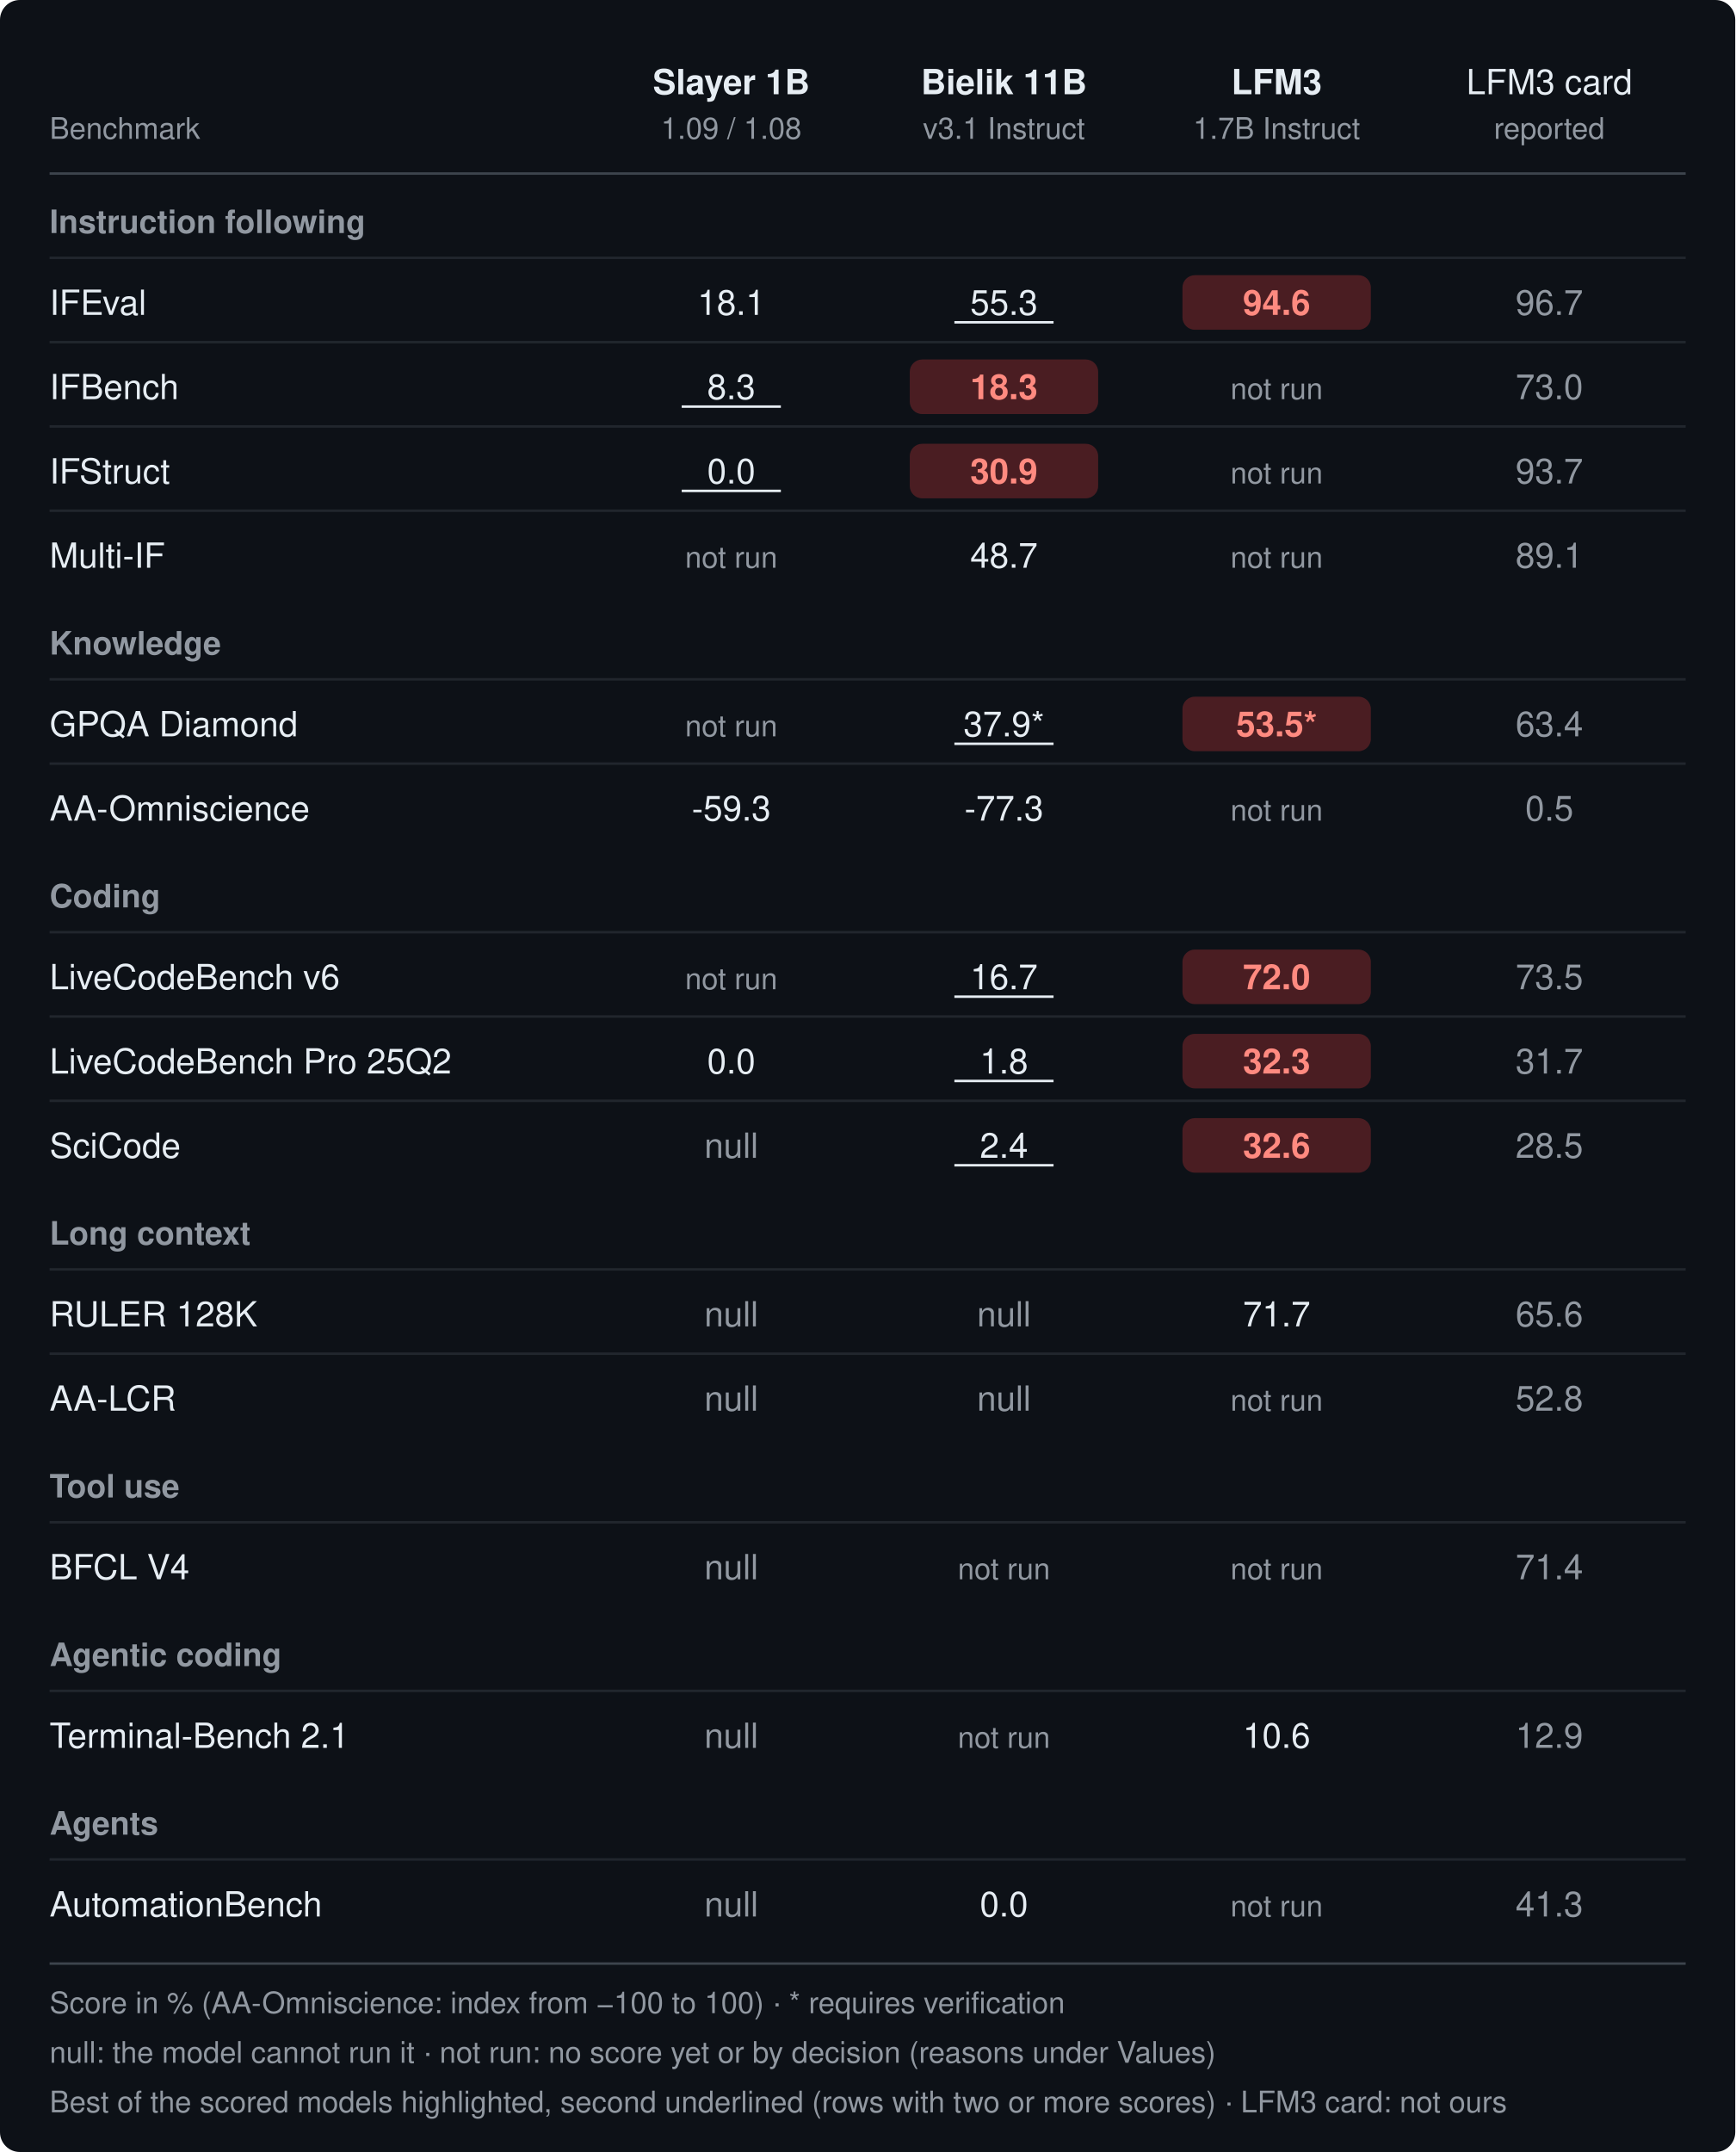
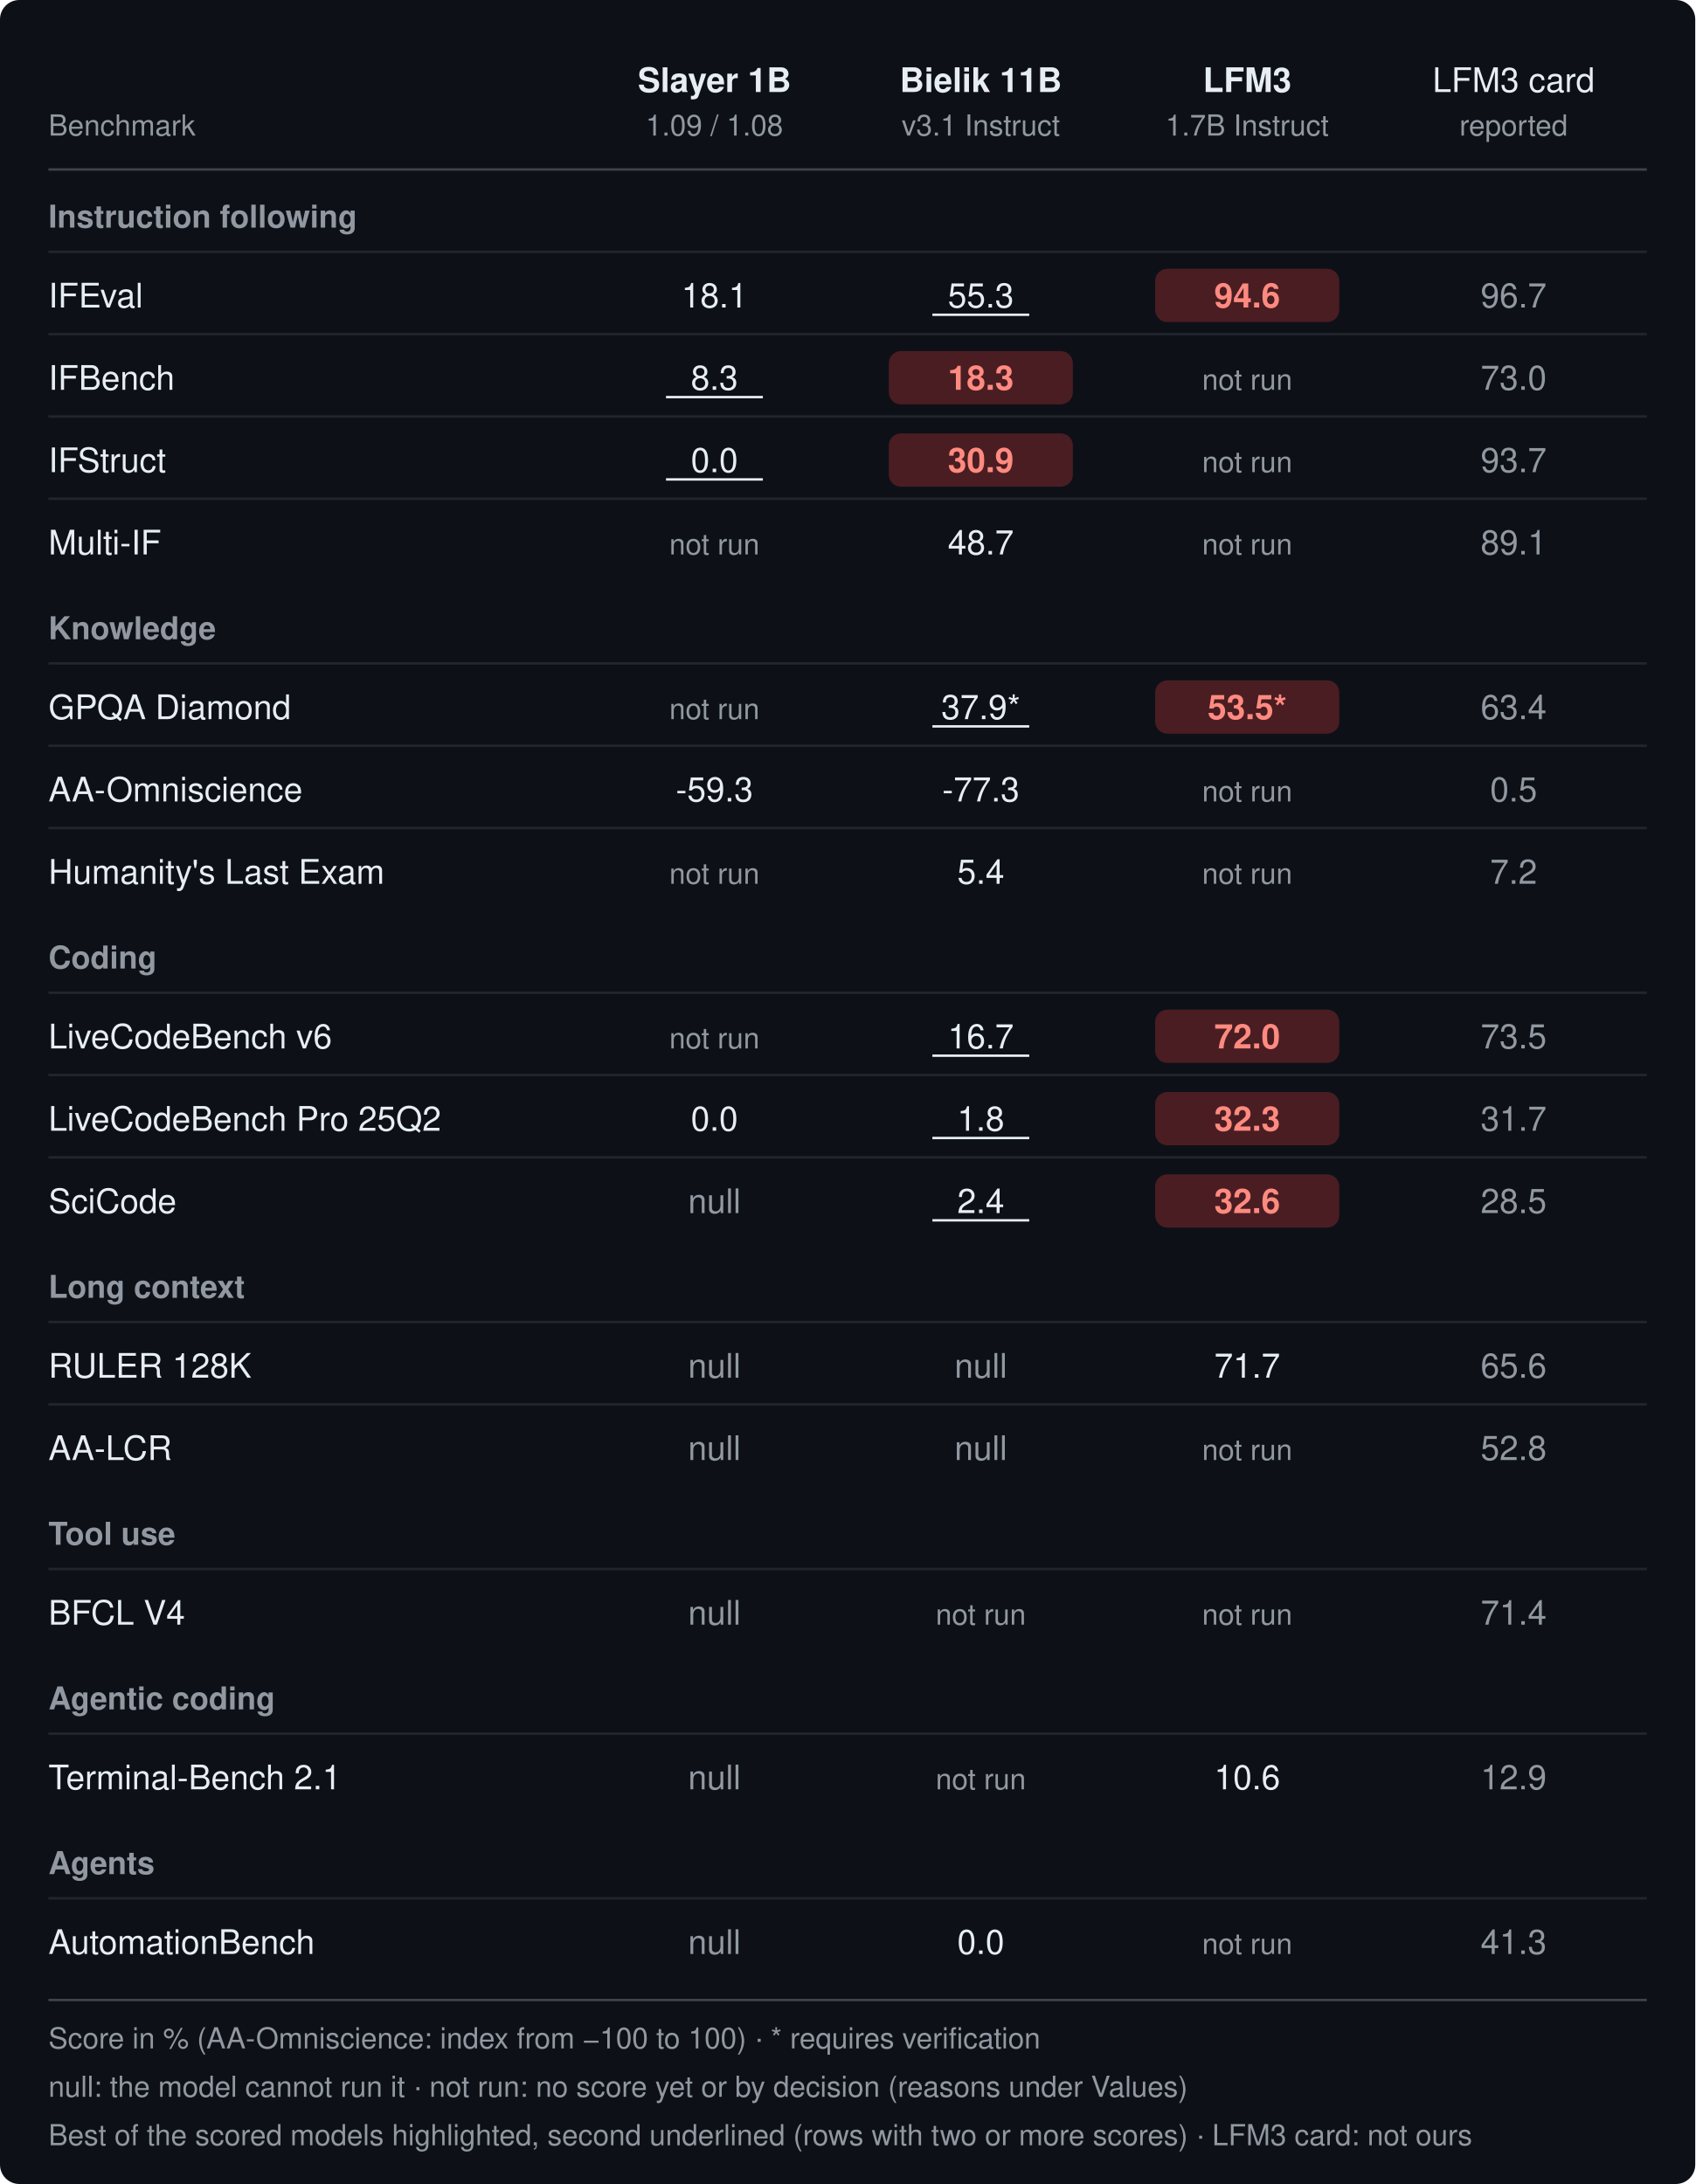
- <svg xmlns="http://www.w3.org/2000/svg" width="700" height="868" viewBox="0 0 700 868" font-family="-apple-system, BlinkMacSystemFont, 'Segoe UI', Helvetica, Arial, sans-serif" font-size="14" fill="#e6edf3">
-   <rect width="700" height="868" rx="8" fill="#0d1117" />
+ <svg xmlns="http://www.w3.org/2000/svg" width="700" height="902" viewBox="0 0 700 902" font-family="-apple-system, BlinkMacSystemFont, 'Segoe UI', Helvetica, Arial, sans-serif" font-size="14" fill="#e6edf3">
+   <rect width="700" height="902" rx="8" fill="#0d1117" />
  <text x="295.0" y="38" text-anchor="middle" font-weight="600">Slayer 1B</text>
  <text x="295.0" y="56" text-anchor="middle" font-size="12" fill="#9198a1">1.09 / 1.08</text>
  <text x="405.0" y="38" text-anchor="middle" font-weight="600">Bielik 11B</text>
  <text x="405.0" y="56" text-anchor="middle" font-size="12" fill="#9198a1">v3.1 Instruct</text>
  <text x="515.0" y="38" text-anchor="middle" font-weight="600">LFM3</text>
  <text x="515.0" y="56" text-anchor="middle" font-size="12" fill="#9198a1">1.7B Instruct</text>
  <text x="625.0" y="38" text-anchor="middle" font-weight="400">LFM3 card</text>
  <text x="625.0" y="56" text-anchor="middle" font-size="12" fill="#9198a1">reported</text>
  <text x="20" y="56" font-size="12" fill="#9198a1">Benchmark</text>
  <line x1="20" x2="680" y1="70" y2="70" stroke="#3d444d" />
  <text x="20" y="94" font-size="13" font-weight="600" fill="#9198a1">Instruction following</text>
  <line x1="20" x2="680" y1="104" y2="104" stroke="#21262d" />
  <text x="20" y="127">IFEval</text>
  <text x="295.0" y="127" text-anchor="middle" data-benchmark="ifeval" data-model="slayer1b-1.08" data-rank="3">18.1</text>
  <line x1="385.0" x2="425.0" y1="130" y2="130" stroke="#e6edf3" />
  <text x="405.0" y="127" text-anchor="middle" data-benchmark="ifeval" data-model="bielik-11b-v3.1" data-rank="2">55.3</text>
  <rect x="477.0" y="111" width="76" height="22" rx="5" fill="#4a1d22" />
  <text x="515.0" y="127" text-anchor="middle" font-weight="700" fill="#ff8a80" data-benchmark="ifeval" data-model="lfm3-1.7b-ifeval" data-rank="1">94.6</text>
  <text x="625.0" y="127" text-anchor="middle" fill="#9198a1" data-card="ifeval">96.7</text>
  <line x1="20" x2="680" y1="138" y2="138" stroke="#21262d" />
  <text x="20" y="161">IFBench</text>
  <line x1="275.0" x2="315.0" y1="164" y2="164" stroke="#e6edf3" />
  <text x="295.0" y="161" text-anchor="middle" data-benchmark="ifbench" data-model="slayer1b-60000" data-rank="2">8.3</text>
  <rect x="367.0" y="145" width="76" height="22" rx="5" fill="#4a1d22" />
  <text x="405.0" y="161" text-anchor="middle" font-weight="700" fill="#ff8a80" data-benchmark="ifbench" data-model="bielik-11b-v3.1-vllm" data-rank="1">18.3</text>
  <text x="515.0" y="161" text-anchor="middle" fill="#9198a1" font-size="12" data-benchmark="ifbench" data-model="" data-rank="0">not run</text>
  <text x="625.0" y="161" text-anchor="middle" fill="#9198a1" data-card="ifbench">73.0</text>
  <line x1="20" x2="680" y1="172" y2="172" stroke="#21262d" />
  <text x="20" y="195">IFStruct</text>
  <line x1="275.0" x2="315.0" y1="198" y2="198" stroke="#e6edf3" />
  <text x="295.0" y="195" text-anchor="middle" data-benchmark="ifstruct" data-model="slayer1b-60000" data-rank="2">0.0</text>
  <rect x="367.0" y="179" width="76" height="22" rx="5" fill="#4a1d22" />
  <text x="405.0" y="195" text-anchor="middle" font-weight="700" fill="#ff8a80" data-benchmark="ifstruct" data-model="bielik-11b-v3.1-vllm" data-rank="1">30.9</text>
  <text x="515.0" y="195" text-anchor="middle" fill="#9198a1" font-size="12" data-benchmark="ifstruct" data-model="" data-rank="0">not run</text>
  <text x="625.0" y="195" text-anchor="middle" fill="#9198a1" data-card="ifstruct">93.7</text>
  <line x1="20" x2="680" y1="206" y2="206" stroke="#21262d" />
  <text x="20" y="229">Multi-IF</text>
  <text x="295.0" y="229" text-anchor="middle" fill="#9198a1" font-size="12" data-benchmark="multi-if" data-model="slayer1b-60000" data-rank="0">not run</text>
  <text x="405.0" y="229" text-anchor="middle" data-benchmark="multi-if" data-model="bielik-11b-v3.1-vllm" data-rank="0">48.7</text>
  <text x="515.0" y="229" text-anchor="middle" fill="#9198a1" font-size="12" data-benchmark="multi-if" data-model="" data-rank="0">not run</text>
  <text x="625.0" y="229" text-anchor="middle" fill="#9198a1" data-card="multi-if">89.1</text>
  <text x="20" y="264" font-size="13" font-weight="600" fill="#9198a1">Knowledge</text>
  <line x1="20" x2="680" y1="274" y2="274" stroke="#21262d" />
  <text x="20" y="297">GPQA Diamond</text>
  <text x="295.0" y="297" text-anchor="middle" fill="#9198a1" font-size="12" data-benchmark="gpqa-diamond" data-model="slayer1b-1.09-k70000" data-rank="0">not run</text>
  <line x1="385.0" x2="425.0" y1="300" y2="300" stroke="#e6edf3" />
  <text x="405.0" y="297" text-anchor="middle" data-benchmark="gpqa-diamond" data-model="bielik-11b-v3.1" data-rank="2">37.9*</text>
  <rect x="477.0" y="281" width="76" height="22" rx="5" fill="#4a1d22" />
  <text x="515.0" y="297" text-anchor="middle" font-weight="700" fill="#ff8a80" data-benchmark="gpqa-diamond" data-model="lfm3-1.7b" data-rank="1">53.5*</text>
  <text x="625.0" y="297" text-anchor="middle" fill="#9198a1" data-card="gpqa-diamond">63.4</text>
  <line x1="20" x2="680" y1="308" y2="308" stroke="#21262d" />
  <text x="20" y="331">AA-Omniscience</text>
  <text x="295.0" y="331" text-anchor="middle" data-benchmark="aa-omniscience" data-model="slayer1b-60000" data-rank="0">-59.3</text>
  <text x="405.0" y="331" text-anchor="middle" data-benchmark="aa-omniscience" data-model="bielik-11b-v3.1-vllm" data-rank="0">-77.3</text>
  <text x="515.0" y="331" text-anchor="middle" fill="#9198a1" font-size="12" data-benchmark="aa-omniscience" data-model="" data-rank="0">not run</text>
  <text x="625.0" y="331" text-anchor="middle" fill="#9198a1" data-card="aa-omniscience">0.5</text>
-   <text x="20" y="366" font-size="13" font-weight="600" fill="#9198a1">Coding</text>
-   <line x1="20" x2="680" y1="376" y2="376" stroke="#21262d" />
-   <text x="20" y="399">LiveCodeBench v6</text>
-   <text x="295.0" y="399" text-anchor="middle" fill="#9198a1" font-size="12" data-benchmark="livecodebench-v6" data-model="slayer1b-1.09-k70000" data-rank="0">not run</text>
-   <line x1="385.0" x2="425.0" y1="402" y2="402" stroke="#e6edf3" />
-   <text x="405.0" y="399" text-anchor="middle" data-benchmark="livecodebench-v6" data-model="bielik-11b-v3.1" data-rank="2">16.7</text>
-   <rect x="477.0" y="383" width="76" height="22" rx="5" fill="#4a1d22" />
-   <text x="515.0" y="399" text-anchor="middle" font-weight="700" fill="#ff8a80" data-benchmark="livecodebench-v6" data-model="lfm3-1.7b" data-rank="1">72.0</text>
-   <text x="625.0" y="399" text-anchor="middle" fill="#9198a1" data-card="livecodebench-v6">73.5</text>
+   <line x1="20" x2="680" y1="342" y2="342" stroke="#21262d" />
+   <text x="20" y="365">Humanity's Last Exam</text>
+   <text x="295.0" y="365" text-anchor="middle" fill="#9198a1" font-size="12" data-benchmark="hle" data-model="slayer1b-1.09-k70000" data-rank="0">not run</text>
+   <text x="405.0" y="365" text-anchor="middle" data-benchmark="hle" data-model="bielik-11b-v3.1" data-rank="0">5.4</text>
+   <text x="515.0" y="365" text-anchor="middle" fill="#9198a1" font-size="12" data-benchmark="hle" data-model="lfm3-1.7b" data-rank="0">not run</text>
+   <text x="625.0" y="365" text-anchor="middle" fill="#9198a1" data-card="hle">7.2</text>
+   <text x="20" y="400" font-size="13" font-weight="600" fill="#9198a1">Coding</text>
  <line x1="20" x2="680" y1="410" y2="410" stroke="#21262d" />
-   <text x="20" y="433">LiveCodeBench Pro 25Q2</text>
-   <text x="295.0" y="433" text-anchor="middle" data-benchmark="livecodebench-pro-25q2" data-model="slayer1b-1.09-k70000" data-rank="3">0.0</text>
+   <text x="20" y="433">LiveCodeBench v6</text>
+   <text x="295.0" y="433" text-anchor="middle" fill="#9198a1" font-size="12" data-benchmark="livecodebench-v6" data-model="slayer1b-1.09-k70000" data-rank="0">not run</text>
  <line x1="385.0" x2="425.0" y1="436" y2="436" stroke="#e6edf3" />
-   <text x="405.0" y="433" text-anchor="middle" data-benchmark="livecodebench-pro-25q2" data-model="bielik-11b-v3.1" data-rank="2">1.8</text>
+   <text x="405.0" y="433" text-anchor="middle" data-benchmark="livecodebench-v6" data-model="bielik-11b-v3.1" data-rank="2">16.7</text>
  <rect x="477.0" y="417" width="76" height="22" rx="5" fill="#4a1d22" />
-   <text x="515.0" y="433" text-anchor="middle" font-weight="700" fill="#ff8a80" data-benchmark="livecodebench-pro-25q2" data-model="lfm3-1.7b" data-rank="1">32.3</text>
-   <text x="625.0" y="433" text-anchor="middle" fill="#9198a1" data-card="livecodebench-pro-25q2">31.7</text>
+   <text x="515.0" y="433" text-anchor="middle" font-weight="700" fill="#ff8a80" data-benchmark="livecodebench-v6" data-model="lfm3-1.7b" data-rank="1">72.0</text>
+   <text x="625.0" y="433" text-anchor="middle" fill="#9198a1" data-card="livecodebench-v6">73.5</text>
  <line x1="20" x2="680" y1="444" y2="444" stroke="#21262d" />
-   <text x="20" y="467">SciCode</text>
-   <text x="295.0" y="467" text-anchor="middle" fill="#9198a1" data-benchmark="scicode" data-model="slayer1b-1.09-k70000" data-rank="0">null</text>
+   <text x="20" y="467">LiveCodeBench Pro 25Q2</text>
+   <text x="295.0" y="467" text-anchor="middle" data-benchmark="livecodebench-pro-25q2" data-model="slayer1b-1.09-k70000" data-rank="3">0.0</text>
  <line x1="385.0" x2="425.0" y1="470" y2="470" stroke="#e6edf3" />
-   <text x="405.0" y="467" text-anchor="middle" data-benchmark="scicode" data-model="bielik-11b-v3.1" data-rank="2">2.4</text>
+   <text x="405.0" y="467" text-anchor="middle" data-benchmark="livecodebench-pro-25q2" data-model="bielik-11b-v3.1" data-rank="2">1.8</text>
  <rect x="477.0" y="451" width="76" height="22" rx="5" fill="#4a1d22" />
-   <text x="515.0" y="467" text-anchor="middle" font-weight="700" fill="#ff8a80" data-benchmark="scicode" data-model="lfm3-1.7b" data-rank="1">32.6</text>
-   <text x="625.0" y="467" text-anchor="middle" fill="#9198a1" data-card="scicode">28.5</text>
-   <text x="20" y="502" font-size="13" font-weight="600" fill="#9198a1">Long context</text>
-   <line x1="20" x2="680" y1="512" y2="512" stroke="#21262d" />
-   <text x="20" y="535">RULER 128K</text>
-   <text x="295.0" y="535" text-anchor="middle" fill="#9198a1" data-benchmark="ruler-128k" data-model="slayer1b-1.09-k70000" data-rank="0">null</text>
-   <text x="405.0" y="535" text-anchor="middle" fill="#9198a1" data-benchmark="ruler-128k" data-model="bielik-11b-v3.1" data-rank="0">null</text>
-   <text x="515.0" y="535" text-anchor="middle" data-benchmark="ruler-128k" data-model="lfm3-1.7b" data-rank="0">71.7</text>
-   <text x="625.0" y="535" text-anchor="middle" fill="#9198a1" data-card="ruler-128k">65.6</text>
+   <text x="515.0" y="467" text-anchor="middle" font-weight="700" fill="#ff8a80" data-benchmark="livecodebench-pro-25q2" data-model="lfm3-1.7b" data-rank="1">32.3</text>
+   <text x="625.0" y="467" text-anchor="middle" fill="#9198a1" data-card="livecodebench-pro-25q2">31.7</text>
+   <line x1="20" x2="680" y1="478" y2="478" stroke="#21262d" />
+   <text x="20" y="501">SciCode</text>
+   <text x="295.0" y="501" text-anchor="middle" fill="#9198a1" data-benchmark="scicode" data-model="slayer1b-1.09-k70000" data-rank="0">null</text>
+   <line x1="385.0" x2="425.0" y1="504" y2="504" stroke="#e6edf3" />
+   <text x="405.0" y="501" text-anchor="middle" data-benchmark="scicode" data-model="bielik-11b-v3.1" data-rank="2">2.4</text>
+   <rect x="477.0" y="485" width="76" height="22" rx="5" fill="#4a1d22" />
+   <text x="515.0" y="501" text-anchor="middle" font-weight="700" fill="#ff8a80" data-benchmark="scicode" data-model="lfm3-1.7b" data-rank="1">32.6</text>
+   <text x="625.0" y="501" text-anchor="middle" fill="#9198a1" data-card="scicode">28.5</text>
+   <text x="20" y="536" font-size="13" font-weight="600" fill="#9198a1">Long context</text>
  <line x1="20" x2="680" y1="546" y2="546" stroke="#21262d" />
-   <text x="20" y="569">AA-LCR</text>
-   <text x="295.0" y="569" text-anchor="middle" fill="#9198a1" data-benchmark="aa-lcr" data-model="slayer1b-1.09-k70000" data-rank="0">null</text>
-   <text x="405.0" y="569" text-anchor="middle" fill="#9198a1" data-benchmark="aa-lcr" data-model="bielik-11b-v3.1" data-rank="0">null</text>
-   <text x="515.0" y="569" text-anchor="middle" fill="#9198a1" font-size="12" data-benchmark="aa-lcr" data-model="" data-rank="0">not run</text>
-   <text x="625.0" y="569" text-anchor="middle" fill="#9198a1" data-card="aa-lcr">52.8</text>
-   <text x="20" y="604" font-size="13" font-weight="600" fill="#9198a1">Tool use</text>
-   <line x1="20" x2="680" y1="614" y2="614" stroke="#21262d" />
-   <text x="20" y="637">BFCL V4</text>
-   <text x="295.0" y="637" text-anchor="middle" fill="#9198a1" data-benchmark="bfcl-v4" data-model="slayer1b-60000" data-rank="0">null</text>
-   <text x="405.0" y="637" text-anchor="middle" fill="#9198a1" font-size="12" data-benchmark="bfcl-v4" data-model="bielik-11b-v3.1-vllm" data-rank="0">not run</text>
-   <text x="515.0" y="637" text-anchor="middle" fill="#9198a1" font-size="12" data-benchmark="bfcl-v4" data-model="" data-rank="0">not run</text>
-   <text x="625.0" y="637" text-anchor="middle" fill="#9198a1" data-card="bfcl-v4">71.4</text>
-   <text x="20" y="672" font-size="13" font-weight="600" fill="#9198a1">Agentic coding</text>
-   <line x1="20" x2="680" y1="682" y2="682" stroke="#21262d" />
-   <text x="20" y="705">Terminal-Bench 2.1</text>
-   <text x="295.0" y="705" text-anchor="middle" fill="#9198a1" data-benchmark="terminal-bench-2-1" data-model="slayer1b-1.09-k70000" data-rank="0">null</text>
-   <text x="405.0" y="705" text-anchor="middle" fill="#9198a1" font-size="12" data-benchmark="terminal-bench-2-1" data-model="" data-rank="0">not run</text>
-   <text x="515.0" y="705" text-anchor="middle" data-benchmark="terminal-bench-2-1" data-model="lfm3-1.7b" data-rank="0">10.6</text>
-   <text x="625.0" y="705" text-anchor="middle" fill="#9198a1" data-card="terminal-bench-2-1">12.9</text>
-   <text x="20" y="740" font-size="13" font-weight="600" fill="#9198a1">Agents</text>
-   <line x1="20" x2="680" y1="750" y2="750" stroke="#21262d" />
-   <text x="20" y="773">AutomationBench</text>
-   <text x="295.0" y="773" text-anchor="middle" fill="#9198a1" data-benchmark="automationbench" data-model="slayer1b-60000" data-rank="0">null</text>
-   <text x="405.0" y="773" text-anchor="middle" data-benchmark="automationbench" data-model="bielik-11b-v3.1-vllm" data-rank="0">0.0</text>
-   <text x="515.0" y="773" text-anchor="middle" fill="#9198a1" font-size="12" data-benchmark="automationbench" data-model="" data-rank="0">not run</text>
-   <text x="625.0" y="773" text-anchor="middle" fill="#9198a1" data-card="automationbench">41.3</text>
-   <line x1="20" x2="680" y1="792" y2="792" stroke="#3d444d" />
-   <text x="20" y="812" font-size="12" fill="#9198a1">Score in % (AA-Omniscience: index from −100 to 100) · * requires verification</text>
-   <text x="20" y="832" font-size="12" fill="#9198a1">null: the model cannot run it · not run: no score yet or by decision (reasons under Values)</text>
-   <text x="20" y="852" font-size="12" fill="#9198a1">Best of the scored models highlighted, second underlined (rows with two or more scores) · LFM3 card: not ours</text>
+   <text x="20" y="569">RULER 128K</text>
+   <text x="295.0" y="569" text-anchor="middle" fill="#9198a1" data-benchmark="ruler-128k" data-model="slayer1b-1.09-k70000" data-rank="0">null</text>
+   <text x="405.0" y="569" text-anchor="middle" fill="#9198a1" data-benchmark="ruler-128k" data-model="bielik-11b-v3.1" data-rank="0">null</text>
+   <text x="515.0" y="569" text-anchor="middle" data-benchmark="ruler-128k" data-model="lfm3-1.7b" data-rank="0">71.7</text>
+   <text x="625.0" y="569" text-anchor="middle" fill="#9198a1" data-card="ruler-128k">65.6</text>
+   <line x1="20" x2="680" y1="580" y2="580" stroke="#21262d" />
+   <text x="20" y="603">AA-LCR</text>
+   <text x="295.0" y="603" text-anchor="middle" fill="#9198a1" data-benchmark="aa-lcr" data-model="slayer1b-1.09-k70000" data-rank="0">null</text>
+   <text x="405.0" y="603" text-anchor="middle" fill="#9198a1" data-benchmark="aa-lcr" data-model="bielik-11b-v3.1" data-rank="0">null</text>
+   <text x="515.0" y="603" text-anchor="middle" fill="#9198a1" font-size="12" data-benchmark="aa-lcr" data-model="" data-rank="0">not run</text>
+   <text x="625.0" y="603" text-anchor="middle" fill="#9198a1" data-card="aa-lcr">52.8</text>
+   <text x="20" y="638" font-size="13" font-weight="600" fill="#9198a1">Tool use</text>
+   <line x1="20" x2="680" y1="648" y2="648" stroke="#21262d" />
+   <text x="20" y="671">BFCL V4</text>
+   <text x="295.0" y="671" text-anchor="middle" fill="#9198a1" data-benchmark="bfcl-v4" data-model="slayer1b-60000" data-rank="0">null</text>
+   <text x="405.0" y="671" text-anchor="middle" fill="#9198a1" font-size="12" data-benchmark="bfcl-v4" data-model="bielik-11b-v3.1-vllm" data-rank="0">not run</text>
+   <text x="515.0" y="671" text-anchor="middle" fill="#9198a1" font-size="12" data-benchmark="bfcl-v4" data-model="" data-rank="0">not run</text>
+   <text x="625.0" y="671" text-anchor="middle" fill="#9198a1" data-card="bfcl-v4">71.4</text>
+   <text x="20" y="706" font-size="13" font-weight="600" fill="#9198a1">Agentic coding</text>
+   <line x1="20" x2="680" y1="716" y2="716" stroke="#21262d" />
+   <text x="20" y="739">Terminal-Bench 2.1</text>
+   <text x="295.0" y="739" text-anchor="middle" fill="#9198a1" data-benchmark="terminal-bench-2-1" data-model="slayer1b-1.09-k70000" data-rank="0">null</text>
+   <text x="405.0" y="739" text-anchor="middle" fill="#9198a1" font-size="12" data-benchmark="terminal-bench-2-1" data-model="" data-rank="0">not run</text>
+   <text x="515.0" y="739" text-anchor="middle" data-benchmark="terminal-bench-2-1" data-model="lfm3-1.7b" data-rank="0">10.6</text>
+   <text x="625.0" y="739" text-anchor="middle" fill="#9198a1" data-card="terminal-bench-2-1">12.9</text>
+   <text x="20" y="774" font-size="13" font-weight="600" fill="#9198a1">Agents</text>
+   <line x1="20" x2="680" y1="784" y2="784" stroke="#21262d" />
+   <text x="20" y="807">AutomationBench</text>
+   <text x="295.0" y="807" text-anchor="middle" fill="#9198a1" data-benchmark="automationbench" data-model="slayer1b-60000" data-rank="0">null</text>
+   <text x="405.0" y="807" text-anchor="middle" data-benchmark="automationbench" data-model="bielik-11b-v3.1-vllm" data-rank="0">0.0</text>
+   <text x="515.0" y="807" text-anchor="middle" fill="#9198a1" font-size="12" data-benchmark="automationbench" data-model="" data-rank="0">not run</text>
+   <text x="625.0" y="807" text-anchor="middle" fill="#9198a1" data-card="automationbench">41.3</text>
+   <line x1="20" x2="680" y1="826" y2="826" stroke="#3d444d" />
+   <text x="20" y="846" font-size="12" fill="#9198a1">Score in % (AA-Omniscience: index from −100 to 100) · * requires verification</text>
+   <text x="20" y="866" font-size="12" fill="#9198a1">null: the model cannot run it · not run: no score yet or by decision (reasons under Values)</text>
+   <text x="20" y="886" font-size="12" fill="#9198a1">Best of the scored models highlighted, second underlined (rows with two or more scores) · LFM3 card: not ours</text>
</svg>
